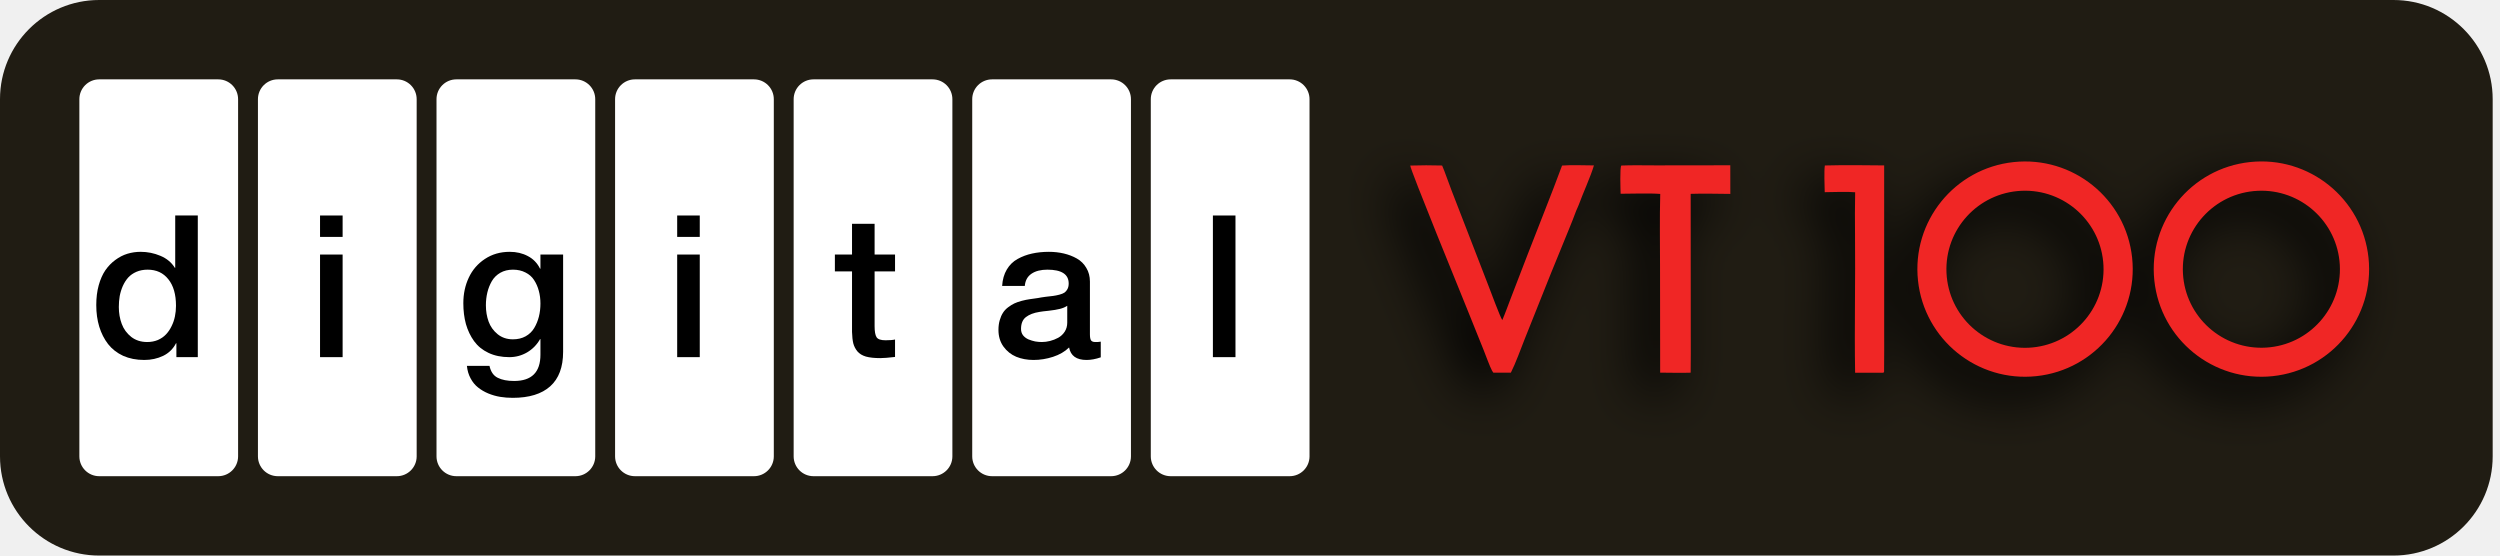
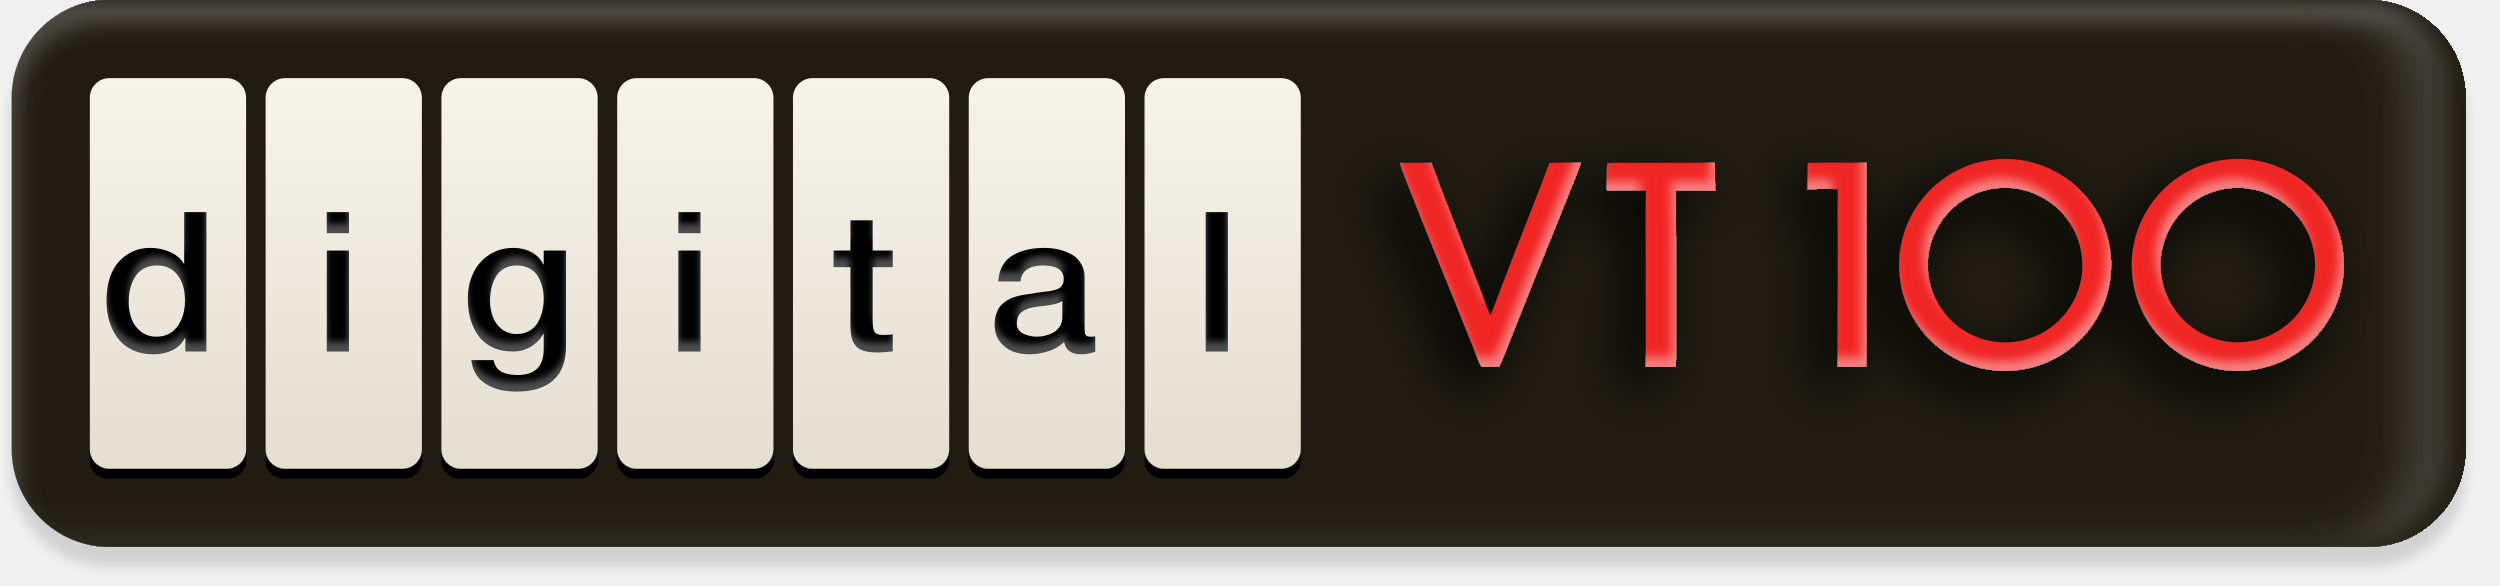
- <svg xmlns="http://www.w3.org/2000/svg" width="126" height="28" viewBox="0 0 126 28" fill="none">
-   <rect width="125.631" height="28" rx="5" fill="#201C13" />
-   <rect x="4" y="4" width="8" height="20" rx="1" fill="white" />
-   <path d="M9.969 10.861V18H8.89V17.302H8.87C8.724 17.585 8.507 17.797 8.221 17.936C7.934 18.073 7.617 18.142 7.269 18.142C6.871 18.142 6.517 18.072 6.204 17.932C5.895 17.788 5.643 17.591 5.447 17.341C5.252 17.087 5.104 16.796 5.003 16.467C4.902 16.135 4.852 15.772 4.852 15.378C4.852 15.013 4.892 14.681 4.974 14.382C5.058 14.079 5.171 13.825 5.311 13.62C5.454 13.415 5.621 13.242 5.813 13.102C6.006 12.959 6.207 12.855 6.419 12.79C6.634 12.725 6.857 12.692 7.088 12.692C7.436 12.692 7.768 12.759 8.084 12.893C8.403 13.026 8.646 13.228 8.812 13.498H8.831V10.861H9.969ZM5.989 15.471C5.989 15.78 6.038 16.065 6.136 16.325C6.233 16.586 6.393 16.804 6.614 16.98C6.836 17.152 7.104 17.238 7.42 17.238C7.615 17.238 7.794 17.204 7.957 17.136C8.12 17.064 8.257 16.97 8.367 16.852C8.478 16.735 8.571 16.599 8.646 16.442C8.724 16.286 8.781 16.122 8.816 15.949C8.852 15.777 8.87 15.598 8.87 15.412C8.87 14.839 8.742 14.393 8.484 14.074C8.23 13.752 7.882 13.591 7.439 13.591C7.231 13.591 7.044 13.627 6.878 13.698C6.712 13.77 6.574 13.866 6.463 13.986C6.355 14.107 6.264 14.25 6.189 14.416C6.118 14.579 6.066 14.748 6.033 14.924C6.004 15.096 5.989 15.279 5.989 15.471Z" fill="black" />
-   <rect x="13" y="4" width="8" height="20" rx="1" fill="white" />
-   <path d="M16.13 11.94V10.861H17.268V11.94H16.13ZM16.13 18V12.829H17.268V18H16.13Z" fill="black" />
-   <rect x="22" y="4" width="8" height="20" rx="1" fill="white" />
-   <path d="M28.381 12.829V17.731C28.381 18.503 28.164 19.082 27.731 19.47C27.299 19.857 26.669 20.051 25.842 20.051C25.624 20.051 25.414 20.035 25.212 20.002C25.01 19.969 24.81 19.912 24.611 19.831C24.416 19.75 24.244 19.649 24.094 19.528C23.944 19.411 23.819 19.258 23.718 19.069C23.617 18.884 23.555 18.674 23.532 18.439H24.67C24.735 18.736 24.873 18.936 25.085 19.04C25.297 19.148 25.572 19.201 25.91 19.201C26.796 19.201 27.238 18.76 27.238 17.878V17.092H27.219C27.059 17.375 26.841 17.598 26.564 17.761C26.291 17.92 25.993 18 25.671 18C25.274 18 24.924 17.928 24.621 17.785C24.318 17.642 24.076 17.445 23.894 17.194C23.711 16.94 23.575 16.654 23.483 16.335C23.395 16.013 23.352 15.661 23.352 15.28C23.352 14.812 23.443 14.383 23.625 13.996C23.807 13.605 24.078 13.291 24.436 13.054C24.797 12.813 25.215 12.692 25.69 12.692C26.032 12.692 26.337 12.764 26.604 12.907C26.874 13.047 27.079 13.259 27.219 13.542H27.238V12.829H28.381ZM25.852 17.102C26.096 17.102 26.309 17.051 26.491 16.95C26.677 16.846 26.822 16.706 26.926 16.53C27.03 16.355 27.108 16.164 27.16 15.959C27.212 15.751 27.238 15.531 27.238 15.3C27.238 15.069 27.211 14.854 27.155 14.655C27.103 14.457 27.023 14.276 26.916 14.113C26.812 13.95 26.667 13.824 26.481 13.732C26.299 13.638 26.089 13.591 25.852 13.591C25.611 13.591 25.399 13.643 25.217 13.747C25.035 13.851 24.891 13.993 24.787 14.172C24.686 14.348 24.611 14.538 24.562 14.743C24.514 14.945 24.489 15.16 24.489 15.388C24.489 15.684 24.535 15.957 24.626 16.208C24.717 16.459 24.869 16.67 25.08 16.843C25.292 17.015 25.549 17.102 25.852 17.102Z" fill="black" />
-   <rect x="31" y="4" width="8" height="20" rx="1" fill="white" />
-   <path d="M34.13 11.94V10.861H35.268V11.94H34.13ZM34.13 18V12.829H35.268V18H34.13Z" fill="black" />
-   <rect x="40" y="4" width="8" height="20" rx="1" fill="white" />
-   <path d="M42.078 13.679V12.829H42.942V11.281H44.08V12.829H45.11V13.679H44.08V16.442C44.08 16.706 44.113 16.89 44.178 16.994C44.243 17.098 44.394 17.15 44.632 17.15C44.843 17.15 45.003 17.137 45.11 17.111V17.99C44.778 18.029 44.531 18.049 44.368 18.049C44.072 18.049 43.829 18.023 43.641 17.971C43.455 17.915 43.312 17.828 43.211 17.707C43.113 17.587 43.045 17.453 43.006 17.307C42.97 17.157 42.949 16.965 42.942 16.73V13.679H42.078Z" fill="black" />
-   <rect x="49" y="4" width="8" height="20" rx="1" fill="white" />
-   <path d="M54.932 14.191V16.848C54.932 16.991 54.95 17.092 54.985 17.15C55.024 17.209 55.096 17.238 55.2 17.238H55.322C55.348 17.238 55.4 17.232 55.478 17.219V18.01C55.221 18.098 54.982 18.142 54.761 18.142C54.253 18.142 53.96 17.932 53.882 17.512C53.67 17.72 53.4 17.878 53.071 17.985C52.746 18.09 52.419 18.142 52.09 18.142C51.771 18.142 51.48 18.088 51.216 17.98C50.955 17.87 50.741 17.697 50.571 17.463C50.405 17.229 50.322 16.95 50.322 16.628C50.322 16.449 50.343 16.286 50.386 16.14C50.428 15.993 50.482 15.87 50.547 15.769C50.612 15.664 50.698 15.572 50.806 15.49C50.913 15.409 51.017 15.344 51.118 15.295C51.222 15.246 51.348 15.202 51.494 15.163C51.644 15.124 51.777 15.096 51.895 15.08C52.012 15.06 52.15 15.041 52.31 15.021C52.42 14.999 52.552 14.977 52.705 14.958C52.861 14.938 52.987 14.924 53.081 14.914C53.179 14.901 53.283 14.88 53.394 14.851C53.504 14.821 53.589 14.787 53.648 14.748C53.709 14.706 53.76 14.647 53.799 14.572C53.841 14.494 53.862 14.4 53.862 14.289C53.862 13.824 53.504 13.591 52.788 13.591C52.456 13.591 52.189 13.659 51.987 13.796C51.785 13.933 51.673 14.138 51.65 14.411H50.508C50.527 14.092 50.605 13.817 50.742 13.586C50.879 13.355 51.06 13.177 51.284 13.054C51.512 12.927 51.755 12.836 52.012 12.78C52.272 12.722 52.555 12.692 52.861 12.692C53.125 12.692 53.376 12.72 53.613 12.775C53.851 12.831 54.071 12.915 54.273 13.029C54.474 13.143 54.634 13.301 54.751 13.503C54.871 13.701 54.932 13.931 54.932 14.191ZM53.789 16.262V15.412C53.685 15.48 53.561 15.533 53.418 15.568C53.278 15.604 53.092 15.635 52.861 15.661C52.63 15.684 52.472 15.704 52.388 15.72C52.101 15.765 51.875 15.852 51.709 15.979C51.543 16.105 51.46 16.306 51.46 16.579C51.46 16.703 51.494 16.81 51.562 16.901C51.634 16.989 51.725 17.058 51.836 17.106C51.95 17.152 52.062 17.186 52.173 17.209C52.287 17.229 52.399 17.238 52.51 17.238C52.643 17.238 52.78 17.22 52.92 17.185C53.063 17.149 53.202 17.095 53.335 17.023C53.468 16.949 53.578 16.846 53.662 16.716C53.747 16.582 53.789 16.431 53.789 16.262Z" fill="black" />
-   <rect x="58" y="4" width="8" height="20" rx="1" fill="white" />
-   <path d="M61.13 18V10.861H62.268V18H61.13Z" fill="black" />
-   <g filter="url(#filter0_d_4777_4)">
-     <path d="M113.397 8.168C116.381 7.848 119.058 10.01 119.373 12.993C119.688 15.977 117.521 18.649 114.536 18.959C111.558 19.269 108.892 17.109 108.578 14.132C108.264 11.156 110.42 8.487 113.397 8.168ZM114.212 17.519C116.385 17.388 118.044 15.527 117.926 13.354C117.808 11.181 115.956 9.511 113.782 9.617C111.589 9.723 109.901 11.593 110.021 13.784C110.14 15.975 112.02 17.651 114.212 17.519Z" fill="#F02625" />
-     <path d="M101.485 8.169C104.466 7.85 107.14 10.007 107.459 12.986C107.778 15.966 105.62 18.639 102.639 18.957C99.659 19.276 96.985 17.119 96.667 14.14C96.348 11.161 98.505 8.488 101.485 8.169ZM102.235 17.526C104.421 17.428 106.113 15.578 106.015 13.393C105.916 11.208 104.065 9.517 101.879 9.616C99.695 9.715 98.004 11.566 98.103 13.749C98.201 15.933 100.051 17.623 102.235 17.526Z" fill="#F02625" />
-     <path d="M78.728 8.344C79.158 8.308 79.885 8.334 80.334 8.337C80.178 8.879 79.779 9.743 79.568 10.326C79.553 10.38 79.466 10.55 79.44 10.621C79.33 10.922 79.212 11.219 79.09 11.516L78.157 13.801L76.855 17.062C76.645 17.588 76.393 18.3 76.147 18.784L75.263 18.781C75.239 18.748 75.217 18.714 75.197 18.679C75.1 18.509 74.862 17.86 74.78 17.655L73.961 15.62C73.695 14.959 71.043 8.473 71.078 8.344C71.613 8.327 72.148 8.326 72.683 8.342C72.826 8.666 73.018 9.245 73.166 9.618L75.019 14.403C75.138 14.705 75.59 15.938 75.715 16.133C75.859 15.806 76.013 15.367 76.146 15.025L77.008 12.786C77.573 11.317 78.186 9.816 78.728 8.344Z" fill="#F02625" />
-     <path d="M81.713 8.343C82.25 8.319 82.914 8.336 83.464 8.335L87.207 8.33C87.211 8.811 87.212 9.292 87.209 9.773C86.555 9.769 85.861 9.747 85.21 9.77L85.215 16.853C85.219 17.496 85.217 18.14 85.209 18.783C84.744 18.801 84.147 18.782 83.672 18.781L83.666 13.493C83.666 12.285 83.642 10.975 83.676 9.774C83.152 9.73 82.234 9.765 81.679 9.765C81.674 9.547 81.634 8.461 81.713 8.343Z" fill="#F02625" />
-     <path d="M91.973 8.34C92.919 8.315 94.013 8.325 94.962 8.337L94.963 16.577C94.963 17.161 94.968 18.119 94.958 18.733C94.945 18.755 94.934 18.772 94.926 18.786L93.498 18.785C93.458 16.46 93.518 14.119 93.493 11.793C93.486 11.098 93.485 10.384 93.5 9.69C93.123 9.653 92.369 9.682 91.966 9.686C91.959 9.413 91.928 8.584 91.973 8.34Z" fill="#F02625" />
+ <svg xmlns="http://www.w3.org/2000/svg" width="128" height="30" viewBox="0 0 128 30" fill="none">
+   <g filter="url(#filter0_d_7_296)">
+     <g filter="url(#filter1_iii_7_296)">
+       <path d="M121.231 0H5.6C2.839 0 0.6 2.239 0.6 5V23C0.6 25.761 2.839 28 5.6 28H121.231C123.992 28 126.231 25.761 126.231 23V5C126.231 2.239 123.992 0 121.231 0Z" fill="#201C13" />
+     </g>
+     <g filter="url(#filter2_d_7_296)">
+       <path d="M11.6 4H5.6C5.048 4 4.6 4.448 4.6 5V23C4.6 23.552 5.048 24 5.6 24H11.6C12.152 24 12.6 23.552 12.6 23V5C12.6 4.448 12.152 4 11.6 4Z" fill="url(#paint0_linear_7_296)" />
+     </g>
+     <g filter="url(#filter3_i_7_296)">
+       <path d="M10.569 10.861V18H9.49V17.302H9.47C9.324 17.585 9.107 17.797 8.821 17.936C8.534 18.073 8.217 18.142 7.869 18.142C7.471 18.142 7.117 18.072 6.804 17.932C6.495 17.788 6.243 17.591 6.047 17.341C5.852 17.087 5.704 16.796 5.603 16.467C5.502 16.135 5.452 15.772 5.452 15.378C5.452 15.013 5.492 14.681 5.574 14.382C5.658 14.079 5.771 13.825 5.911 13.62C6.054 13.415 6.221 13.242 6.413 13.102C6.606 12.959 6.807 12.855 7.019 12.79C7.234 12.725 7.457 12.692 7.688 12.692C8.036 12.692 8.368 12.759 8.684 12.893C9.003 13.026 9.245 13.228 9.412 13.498H9.431V10.861H10.569ZM6.589 15.471C6.589 15.78 6.638 16.065 6.736 16.325C6.833 16.586 6.993 16.804 7.214 16.98C7.436 17.152 7.704 17.238 8.02 17.238C8.215 17.238 8.394 17.204 8.557 17.136C8.72 17.064 8.856 16.97 8.967 16.852C9.078 16.735 9.171 16.599 9.245 16.442C9.324 16.286 9.381 16.122 9.416 15.949C9.452 15.777 9.47 15.598 9.47 15.412C9.47 14.839 9.342 14.393 9.084 14.074C8.83 13.752 8.482 13.591 8.039 13.591C7.831 13.591 7.644 13.627 7.478 13.698C7.312 13.77 7.174 13.866 7.063 13.986C6.955 14.107 6.864 14.25 6.789 14.416C6.718 14.579 6.666 14.748 6.633 14.924C6.604 15.096 6.589 15.279 6.589 15.471Z" fill="black" />
+     </g>
+     <g filter="url(#filter4_d_7_296)">
+       <path d="M20.6 4H14.6C14.048 4 13.6 4.448 13.6 5V23C13.6 23.552 14.048 24 14.6 24H20.6C21.152 24 21.6 23.552 21.6 23V5C21.6 4.448 21.152 4 20.6 4Z" fill="url(#paint1_linear_7_296)" />
+     </g>
+     <g filter="url(#filter5_i_7_296)">
+       <path d="M16.73 11.94V10.861H17.868V11.94H16.73ZM16.73 18V12.829H17.868V18H16.73Z" fill="black" />
+     </g>
+     <g filter="url(#filter6_d_7_296)">
+       <path d="M29.6 4H23.6C23.048 4 22.6 4.448 22.6 5V23C22.6 23.552 23.048 24 23.6 24H29.6C30.152 24 30.6 23.552 30.6 23V5C30.6 4.448 30.152 4 29.6 4Z" fill="url(#paint2_linear_7_296)" />
+     </g>
+     <g filter="url(#filter7_i_7_296)">
+       <path d="M28.981 12.829V17.731C28.981 18.503 28.764 19.082 28.331 19.47C27.898 19.857 27.268 20.051 26.442 20.051C26.224 20.051 26.014 20.035 25.812 20.002C25.61 19.969 25.41 19.912 25.211 19.831C25.016 19.75 24.843 19.649 24.694 19.528C24.544 19.411 24.419 19.258 24.318 19.069C24.217 18.884 24.155 18.674 24.132 18.439H25.27C25.335 18.736 25.473 18.936 25.685 19.04C25.896 19.148 26.172 19.201 26.51 19.201C27.395 19.201 27.838 18.76 27.838 17.878V17.092H27.819C27.659 17.375 27.441 17.598 27.164 17.761C26.891 17.92 26.593 18 26.271 18C25.874 18 25.524 17.928 25.221 17.785C24.918 17.642 24.676 17.445 24.494 17.194C24.311 16.94 24.174 16.654 24.083 16.335C23.995 16.013 23.951 15.661 23.951 15.28C23.951 14.812 24.043 14.383 24.225 13.996C24.407 13.605 24.677 13.291 25.035 13.054C25.397 12.813 25.815 12.692 26.29 12.692C26.632 12.692 26.936 12.764 27.203 12.907C27.474 13.047 27.679 13.259 27.819 13.542H27.838V12.829H28.981ZM26.451 17.102C26.696 17.102 26.909 17.051 27.091 16.95C27.277 16.846 27.422 16.706 27.526 16.53C27.63 16.355 27.708 16.164 27.76 15.959C27.812 15.751 27.838 15.531 27.838 15.3C27.838 15.069 27.811 14.854 27.755 14.655C27.703 14.457 27.623 14.276 27.516 14.113C27.412 13.95 27.267 13.824 27.081 13.732C26.899 13.638 26.689 13.591 26.451 13.591C26.211 13.591 25.999 13.643 25.817 13.747C25.634 13.851 25.491 13.993 25.387 14.172C25.286 14.348 25.211 14.538 25.162 14.743C25.114 14.945 25.089 15.16 25.089 15.388C25.089 15.684 25.135 15.957 25.226 16.208C25.317 16.459 25.468 16.67 25.68 16.843C25.892 17.015 26.149 17.102 26.451 17.102Z" fill="black" />
+     </g>
+     <g filter="url(#filter8_d_7_296)">
+       <path d="M38.6 4H32.6C32.048 4 31.6 4.448 31.6 5V23C31.6 23.552 32.048 24 32.6 24H38.6C39.152 24 39.6 23.552 39.6 23V5C39.6 4.448 39.152 4 38.6 4Z" fill="url(#paint3_linear_7_296)" />
+     </g>
+     <g filter="url(#filter9_i_7_296)">
+       <path d="M34.73 11.94V10.861H35.868V11.94H34.73ZM34.73 18V12.829H35.868V18H34.73Z" fill="black" />
+     </g>
+     <g filter="url(#filter10_d_7_296)">
+       <path d="M47.6 4H41.6C41.048 4 40.6 4.448 40.6 5V23C40.6 23.552 41.048 24 41.6 24H47.6C48.152 24 48.6 23.552 48.6 23V5C48.6 4.448 48.152 4 47.6 4Z" fill="url(#paint4_linear_7_296)" />
+     </g>
+     <g filter="url(#filter11_i_7_296)">
+       <path d="M42.678 13.679V12.829H43.542V11.281H44.68V12.829H45.71V13.679H44.68V16.442C44.68 16.706 44.713 16.89 44.778 16.994C44.843 17.098 44.994 17.15 45.232 17.15C45.443 17.15 45.603 17.137 45.71 17.111V17.99C45.378 18.029 45.131 18.049 44.968 18.049C44.672 18.049 44.429 18.023 44.241 17.971C44.055 17.915 43.912 17.828 43.811 17.707C43.713 17.587 43.645 17.453 43.606 17.307C43.57 17.157 43.549 16.965 43.542 16.73V13.679H42.678Z" fill="black" />
+     </g>
+     <g filter="url(#filter12_d_7_296)">
+       <path d="M56.6 4H50.6C50.048 4 49.6 4.448 49.6 5V23C49.6 23.552 50.048 24 50.6 24H56.6C57.152 24 57.6 23.552 57.6 23V5C57.6 4.448 57.152 4 56.6 4Z" fill="url(#paint5_linear_7_296)" />
+     </g>
+     <g filter="url(#filter13_i_7_296)">
+       <path d="M55.532 14.191V16.848C55.532 16.991 55.549 17.092 55.585 17.15C55.624 17.209 55.696 17.238 55.8 17.238H55.922C55.948 17.238 56 17.232 56.078 17.219V18.01C55.821 18.098 55.582 18.142 55.361 18.142C54.853 18.142 54.56 17.932 54.482 17.512C54.27 17.72 54 17.878 53.671 17.985C53.346 18.09 53.019 18.142 52.69 18.142C52.371 18.142 52.079 18.088 51.816 17.98C51.555 17.87 51.34 17.697 51.171 17.463C51.005 17.229 50.922 16.95 50.922 16.628C50.922 16.449 50.943 16.286 50.986 16.14C51.028 15.993 51.082 15.87 51.147 15.769C51.212 15.664 51.298 15.572 51.406 15.49C51.513 15.409 51.617 15.344 51.718 15.295C51.822 15.246 51.948 15.202 52.094 15.163C52.244 15.124 52.377 15.096 52.494 15.08C52.612 15.06 52.75 15.041 52.91 15.021C53.02 14.999 53.152 14.977 53.305 14.958C53.461 14.938 53.587 14.924 53.681 14.914C53.779 14.901 53.883 14.88 53.993 14.851C54.104 14.821 54.189 14.787 54.247 14.748C54.309 14.706 54.36 14.647 54.399 14.572C54.441 14.494 54.462 14.4 54.462 14.289C54.462 13.824 54.104 13.591 53.388 13.591C53.056 13.591 52.789 13.659 52.587 13.796C52.385 13.933 52.273 14.138 52.25 14.411H51.108C51.127 14.092 51.205 13.817 51.342 13.586C51.479 13.355 51.66 13.177 51.884 13.054C52.112 12.927 52.355 12.836 52.612 12.78C52.872 12.722 53.155 12.692 53.461 12.692C53.725 12.692 53.976 12.72 54.213 12.775C54.451 12.831 54.67 12.915 54.872 13.029C55.074 13.143 55.234 13.301 55.351 13.503C55.471 13.701 55.532 13.931 55.532 14.191ZM54.389 16.262V15.412C54.285 15.48 54.161 15.533 54.018 15.568C53.878 15.604 53.692 15.635 53.461 15.661C53.23 15.684 53.072 15.704 52.988 15.72C52.701 15.765 52.475 15.852 52.309 15.979C52.143 16.105 52.06 16.306 52.06 16.579C52.06 16.703 52.094 16.81 52.162 16.901C52.234 16.989 52.325 17.058 52.436 17.106C52.55 17.152 52.662 17.186 52.773 17.209C52.887 17.229 52.999 17.238 53.11 17.238C53.243 17.238 53.38 17.22 53.52 17.185C53.663 17.149 53.801 17.095 53.935 17.023C54.068 16.949 54.177 16.846 54.262 16.716C54.347 16.582 54.389 16.431 54.389 16.262Z" fill="black" />
+     </g>
+     <g filter="url(#filter14_d_7_296)">
+       <path d="M65.6 4H59.6C59.048 4 58.6 4.448 58.6 5V23C58.6 23.552 59.048 24 59.6 24H65.6C66.152 24 66.6 23.552 66.6 23V5C66.6 4.448 66.152 4 65.6 4Z" fill="url(#paint6_linear_7_296)" />
+     </g>
+     <g filter="url(#filter15_i_7_296)">
+       <path d="M61.73 18V10.861H62.868V18H61.73Z" fill="black" />
+     </g>
+     <g filter="url(#filter16_d_7_296)">
+       <g filter="url(#filter17_i_7_296)">
+         <path d="M113.997 8.168C116.981 7.848 119.658 10.01 119.973 12.993C120.288 15.977 118.121 18.649 115.136 18.959C112.158 19.269 109.492 17.109 109.178 14.132C108.864 11.156 111.02 8.487 113.997 8.168ZM114.812 17.519C116.985 17.388 118.644 15.527 118.526 13.354C118.408 11.181 116.556 9.511 114.382 9.617C112.189 9.723 110.501 11.593 110.621 13.784C110.74 15.975 112.62 17.651 114.812 17.519Z" fill="#F02625" />
+       </g>
+       <g filter="url(#filter18_i_7_296)">
+         <path d="M102.085 8.169C105.066 7.85 107.74 10.007 108.059 12.986C108.378 15.966 106.22 18.639 103.239 18.957C100.259 19.276 97.585 17.119 97.267 14.14C96.948 11.161 99.105 8.488 102.085 8.169ZM102.835 17.526C105.021 17.428 106.713 15.578 106.615 13.393C106.516 11.208 104.665 9.517 102.479 9.616C100.295 9.715 98.604 11.566 98.703 13.749C98.801 15.933 100.651 17.623 102.835 17.526Z" fill="#F02625" />
+       </g>
+       <g filter="url(#filter19_i_7_296)">
+         <path d="M79.328 8.344C79.758 8.308 80.485 8.334 80.934 8.337C80.778 8.879 80.379 9.743 80.168 10.326C80.153 10.38 80.066 10.55 80.04 10.621C79.93 10.922 79.812 11.219 79.689 11.516L78.757 13.801L77.455 17.062C77.245 17.588 76.993 18.3 76.747 18.784L75.863 18.781C75.839 18.748 75.817 18.714 75.797 18.679C75.7 18.509 75.462 17.86 75.38 17.655L74.561 15.62C74.295 14.959 71.643 8.473 71.678 8.344C72.213 8.327 72.748 8.326 73.283 8.342C73.426 8.666 73.618 9.245 73.766 9.618L75.619 14.403C75.738 14.705 76.19 15.938 76.315 16.133C76.459 15.806 76.613 15.367 76.746 15.025L77.608 12.786C78.172 11.317 78.786 9.816 79.328 8.344Z" fill="#F02625" />
+       </g>
+       <g filter="url(#filter20_i_7_296)">
+         <path d="M82.313 8.343C82.85 8.319 83.514 8.336 84.064 8.335L87.807 8.33C87.811 8.811 87.812 9.292 87.809 9.773C87.154 9.769 86.461 9.747 85.81 9.77L85.815 16.853C85.819 17.496 85.817 18.14 85.809 18.783C85.344 18.801 84.747 18.782 84.272 18.781L84.266 13.493C84.266 12.285 84.242 10.975 84.276 9.774C83.752 9.73 82.835 9.765 82.279 9.765C82.274 9.547 82.234 8.461 82.313 8.343Z" fill="#F02625" />
+       </g>
+       <g filter="url(#filter21_i_7_296)">
+         <path d="M92.573 8.34C93.519 8.315 94.613 8.325 95.562 8.337L95.564 16.577C95.564 17.161 95.567 18.119 95.558 18.733C95.545 18.755 95.534 18.772 95.526 18.786L94.098 18.785C94.058 16.46 94.118 14.119 94.093 11.793C94.086 11.098 94.085 10.384 94.1 9.69C93.723 9.653 92.969 9.682 92.566 9.686C92.559 9.413 92.528 8.584 92.573 8.34Z" fill="#F02625" />
+       </g>
+     </g>
  </g>
  <defs>
-     <filter id="filter0_d_4777_4" x="65.4" y="5.4" width="59.831" height="19.2" filterUnits="userSpaceOnUse" color-interpolation-filters="sRGB">
+     <filter id="filter0_d_7_296" x="-2.44379e-05" y="0" width="127.7" height="30.643" filterUnits="userSpaceOnUse" color-interpolation-filters="sRGB">
+       <feFlood flood-opacity="0" result="BackgroundImageFix" />
+       <feColorMatrix in="SourceAlpha" type="matrix" values="0 0 0 0 0 0 0 0 0 0 0 0 0 0 0 0 0 0 127 0" result="hardAlpha" />
+       <feOffset dy="1" />
+       <feGaussianBlur stdDeviation="0.3" />
+       <feComposite in2="hardAlpha" operator="out" />
+       <feColorMatrix type="matrix" values="0 0 0 0 0 0 0 0 0 0 0 0 0 0 0 0 0 0 0.13 0" />
+       <feBlend mode="normal" in2="BackgroundImageFix" result="effect1_dropShadow_7_296" />
+       <feBlend mode="normal" in="SourceGraphic" in2="effect1_dropShadow_7_296" result="shape" />
+     </filter>
+     <filter id="filter1_iii_7_296" x="-1.8" y="0" width="128.031" height="29" filterUnits="userSpaceOnUse" color-interpolation-filters="sRGB">
+       <feFlood flood-opacity="0" result="BackgroundImageFix" />
+       <feBlend mode="normal" in="SourceGraphic" in2="BackgroundImageFix" result="shape" />
+       <feColorMatrix in="SourceAlpha" type="matrix" values="0 0 0 0 0 0 0 0 0 0 0 0 0 0 0 0 0 0 127 0" result="hardAlpha" />
+       <feOffset dy="1" />
+       <feGaussianBlur stdDeviation="0.6" />
+       <feComposite in2="hardAlpha" operator="arithmetic" k2="-1" k3="1" />
+       <feColorMatrix type="matrix" values="0 0 0 0 0.974 0 0 0 0 0.974 0 0 0 0 0.974 0 0 0 0.22 0" />
+       <feBlend mode="normal" in2="shape" result="effect1_innerShadow_7_296" />
+       <feColorMatrix in="SourceAlpha" type="matrix" values="0 0 0 0 0 0 0 0 0 0 0 0 0 0 0 0 0 0 127 0" result="hardAlpha" />
+       <feOffset dx="-3" />
+       <feGaussianBlur stdDeviation="1.2" />
+       <feComposite in2="hardAlpha" operator="arithmetic" k2="-1" k3="1" />
+       <feColorMatrix type="matrix" values="0 0 0 0 0.974 0 0 0 0 0.974 0 0 0 0 0.974 0 0 0 0.17 0" />
+       <feBlend mode="normal" in2="effect1_innerShadow_7_296" result="effect2_innerShadow_7_296" />
+       <feColorMatrix in="SourceAlpha" type="matrix" values="0 0 0 0 0 0 0 0 0 0 0 0 0 0 0 0 0 0 127 0" result="hardAlpha" />
+       <feOffset dx="-1" />
+       <feGaussianBlur stdDeviation="0.6" />
+       <feComposite in2="hardAlpha" operator="arithmetic" k2="-1" k3="1" />
+       <feColorMatrix type="matrix" values="0 0 0 0 0.125 0 0 0 0 0.11 0 0 0 0 0.075 0 0 0 1 0" />
+       <feBlend mode="normal" in2="effect2_innerShadow_7_296" result="effect3_innerShadow_7_296" />
+     </filter>
+     <filter id="filter2_d_7_296" x="4.6" y="4" width="8" height="20.5" filterUnits="userSpaceOnUse" color-interpolation-filters="sRGB">
+       <feFlood flood-opacity="0" result="BackgroundImageFix" />
+       <feColorMatrix in="SourceAlpha" type="matrix" values="0 0 0 0 0 0 0 0 0 0 0 0 0 0 0 0 0 0 127 0" result="hardAlpha" />
+       <feOffset dy="0.5" />
+       <feComposite in2="hardAlpha" operator="out" />
+       <feColorMatrix type="matrix" values="0 0 0 0 0 0 0 0 0 0 0 0 0 0 0 0 0 0 1 0" />
+       <feBlend mode="normal" in2="BackgroundImageFix" result="effect1_dropShadow_7_296" />
+       <feBlend mode="normal" in="SourceGraphic" in2="effect1_dropShadow_7_296" result="shape" />
+     </filter>
+     <filter id="filter3_i_7_296" x="5.452" y="10.561" width="5.117" height="7.58" filterUnits="userSpaceOnUse" color-interpolation-filters="sRGB">
+       <feFlood flood-opacity="0" result="BackgroundImageFix" />
+       <feBlend mode="normal" in="SourceGraphic" in2="BackgroundImageFix" result="shape" />
+       <feColorMatrix in="SourceAlpha" type="matrix" values="0 0 0 0 0 0 0 0 0 0 0 0 0 0 0 0 0 0 127 0" result="hardAlpha" />
+       <feOffset dy="-0.5" />
+       <feGaussianBlur stdDeviation="0.15" />
+       <feComposite in2="hardAlpha" operator="arithmetic" k2="-1" k3="1" />
+       <feColorMatrix type="matrix" values="0 0 0 0 1 0 0 0 0 1 0 0 0 0 1 0 0 0 0.3 0" />
+       <feBlend mode="normal" in2="shape" result="effect1_innerShadow_7_296" />
+     </filter>
+     <filter id="filter4_d_7_296" x="13.6" y="4" width="8" height="20.5" filterUnits="userSpaceOnUse" color-interpolation-filters="sRGB">
+       <feFlood flood-opacity="0" result="BackgroundImageFix" />
+       <feColorMatrix in="SourceAlpha" type="matrix" values="0 0 0 0 0 0 0 0 0 0 0 0 0 0 0 0 0 0 127 0" result="hardAlpha" />
+       <feOffset dy="0.5" />
+       <feComposite in2="hardAlpha" operator="out" />
+       <feColorMatrix type="matrix" values="0 0 0 0 0 0 0 0 0 0 0 0 0 0 0 0 0 0 1 0" />
+       <feBlend mode="normal" in2="BackgroundImageFix" result="effect1_dropShadow_7_296" />
+       <feBlend mode="normal" in="SourceGraphic" in2="effect1_dropShadow_7_296" result="shape" />
+     </filter>
+     <filter id="filter5_i_7_296" x="16.73" y="10.561" width="1.138" height="7.439" filterUnits="userSpaceOnUse" color-interpolation-filters="sRGB">
+       <feFlood flood-opacity="0" result="BackgroundImageFix" />
+       <feBlend mode="normal" in="SourceGraphic" in2="BackgroundImageFix" result="shape" />
+       <feColorMatrix in="SourceAlpha" type="matrix" values="0 0 0 0 0 0 0 0 0 0 0 0 0 0 0 0 0 0 127 0" result="hardAlpha" />
+       <feOffset dy="-0.5" />
+       <feGaussianBlur stdDeviation="0.15" />
+       <feComposite in2="hardAlpha" operator="arithmetic" k2="-1" k3="1" />
+       <feColorMatrix type="matrix" values="0 0 0 0 1 0 0 0 0 1 0 0 0 0 1 0 0 0 0.3 0" />
+       <feBlend mode="normal" in2="shape" result="effect1_innerShadow_7_296" />
+     </filter>
+     <filter id="filter6_d_7_296" x="22.6" y="4" width="8" height="20.5" filterUnits="userSpaceOnUse" color-interpolation-filters="sRGB">
+       <feFlood flood-opacity="0" result="BackgroundImageFix" />
+       <feColorMatrix in="SourceAlpha" type="matrix" values="0 0 0 0 0 0 0 0 0 0 0 0 0 0 0 0 0 0 127 0" result="hardAlpha" />
+       <feOffset dy="0.5" />
+       <feComposite in2="hardAlpha" operator="out" />
+       <feColorMatrix type="matrix" values="0 0 0 0 0 0 0 0 0 0 0 0 0 0 0 0 0 0 1 0" />
+       <feBlend mode="normal" in2="BackgroundImageFix" result="effect1_dropShadow_7_296" />
+       <feBlend mode="normal" in="SourceGraphic" in2="effect1_dropShadow_7_296" result="shape" />
+     </filter>
+     <filter id="filter7_i_7_296" x="23.951" y="12.392" width="5.029" height="7.658" filterUnits="userSpaceOnUse" color-interpolation-filters="sRGB">
+       <feFlood flood-opacity="0" result="BackgroundImageFix" />
+       <feBlend mode="normal" in="SourceGraphic" in2="BackgroundImageFix" result="shape" />
+       <feColorMatrix in="SourceAlpha" type="matrix" values="0 0 0 0 0 0 0 0 0 0 0 0 0 0 0 0 0 0 127 0" result="hardAlpha" />
+       <feOffset dy="-0.5" />
+       <feGaussianBlur stdDeviation="0.15" />
+       <feComposite in2="hardAlpha" operator="arithmetic" k2="-1" k3="1" />
+       <feColorMatrix type="matrix" values="0 0 0 0 1 0 0 0 0 1 0 0 0 0 1 0 0 0 0.3 0" />
+       <feBlend mode="normal" in2="shape" result="effect1_innerShadow_7_296" />
+     </filter>
+     <filter id="filter8_d_7_296" x="31.6" y="4" width="8" height="20.5" filterUnits="userSpaceOnUse" color-interpolation-filters="sRGB">
+       <feFlood flood-opacity="0" result="BackgroundImageFix" />
+       <feColorMatrix in="SourceAlpha" type="matrix" values="0 0 0 0 0 0 0 0 0 0 0 0 0 0 0 0 0 0 127 0" result="hardAlpha" />
+       <feOffset dy="0.5" />
+       <feComposite in2="hardAlpha" operator="out" />
+       <feColorMatrix type="matrix" values="0 0 0 0 0 0 0 0 0 0 0 0 0 0 0 0 0 0 1 0" />
+       <feBlend mode="normal" in2="BackgroundImageFix" result="effect1_dropShadow_7_296" />
+       <feBlend mode="normal" in="SourceGraphic" in2="effect1_dropShadow_7_296" result="shape" />
+     </filter>
+     <filter id="filter9_i_7_296" x="34.73" y="10.561" width="1.138" height="7.439" filterUnits="userSpaceOnUse" color-interpolation-filters="sRGB">
+       <feFlood flood-opacity="0" result="BackgroundImageFix" />
+       <feBlend mode="normal" in="SourceGraphic" in2="BackgroundImageFix" result="shape" />
+       <feColorMatrix in="SourceAlpha" type="matrix" values="0 0 0 0 0 0 0 0 0 0 0 0 0 0 0 0 0 0 127 0" result="hardAlpha" />
+       <feOffset dy="-0.5" />
+       <feGaussianBlur stdDeviation="0.15" />
+       <feComposite in2="hardAlpha" operator="arithmetic" k2="-1" k3="1" />
+       <feColorMatrix type="matrix" values="0 0 0 0 1 0 0 0 0 1 0 0 0 0 1 0 0 0 0.3 0" />
+       <feBlend mode="normal" in2="shape" result="effect1_innerShadow_7_296" />
+     </filter>
+     <filter id="filter10_d_7_296" x="40.6" y="4" width="8" height="20.5" filterUnits="userSpaceOnUse" color-interpolation-filters="sRGB">
+       <feFlood flood-opacity="0" result="BackgroundImageFix" />
+       <feColorMatrix in="SourceAlpha" type="matrix" values="0 0 0 0 0 0 0 0 0 0 0 0 0 0 0 0 0 0 127 0" result="hardAlpha" />
+       <feOffset dy="0.5" />
+       <feComposite in2="hardAlpha" operator="out" />
+       <feColorMatrix type="matrix" values="0 0 0 0 0 0 0 0 0 0 0 0 0 0 0 0 0 0 1 0" />
+       <feBlend mode="normal" in2="BackgroundImageFix" result="effect1_dropShadow_7_296" />
+       <feBlend mode="normal" in="SourceGraphic" in2="effect1_dropShadow_7_296" result="shape" />
+     </filter>
+     <filter id="filter11_i_7_296" x="42.678" y="10.981" width="3.032" height="7.068" filterUnits="userSpaceOnUse" color-interpolation-filters="sRGB">
+       <feFlood flood-opacity="0" result="BackgroundImageFix" />
+       <feBlend mode="normal" in="SourceGraphic" in2="BackgroundImageFix" result="shape" />
+       <feColorMatrix in="SourceAlpha" type="matrix" values="0 0 0 0 0 0 0 0 0 0 0 0 0 0 0 0 0 0 127 0" result="hardAlpha" />
+       <feOffset dy="-0.5" />
+       <feGaussianBlur stdDeviation="0.15" />
+       <feComposite in2="hardAlpha" operator="arithmetic" k2="-1" k3="1" />
+       <feColorMatrix type="matrix" values="0 0 0 0 1 0 0 0 0 1 0 0 0 0 1 0 0 0 0.3 0" />
+       <feBlend mode="normal" in2="shape" result="effect1_innerShadow_7_296" />
+     </filter>
+     <filter id="filter12_d_7_296" x="49.6" y="4" width="8" height="20.5" filterUnits="userSpaceOnUse" color-interpolation-filters="sRGB">
+       <feFlood flood-opacity="0" result="BackgroundImageFix" />
+       <feColorMatrix in="SourceAlpha" type="matrix" values="0 0 0 0 0 0 0 0 0 0 0 0 0 0 0 0 0 0 127 0" result="hardAlpha" />
+       <feOffset dy="0.5" />
+       <feComposite in2="hardAlpha" operator="out" />
+       <feColorMatrix type="matrix" values="0 0 0 0 0 0 0 0 0 0 0 0 0 0 0 0 0 0 1 0" />
+       <feBlend mode="normal" in2="BackgroundImageFix" result="effect1_dropShadow_7_296" />
+       <feBlend mode="normal" in="SourceGraphic" in2="effect1_dropShadow_7_296" result="shape" />
+     </filter>
+     <filter id="filter13_i_7_296" x="50.922" y="12.392" width="5.156" height="5.749" filterUnits="userSpaceOnUse" color-interpolation-filters="sRGB">
+       <feFlood flood-opacity="0" result="BackgroundImageFix" />
+       <feBlend mode="normal" in="SourceGraphic" in2="BackgroundImageFix" result="shape" />
+       <feColorMatrix in="SourceAlpha" type="matrix" values="0 0 0 0 0 0 0 0 0 0 0 0 0 0 0 0 0 0 127 0" result="hardAlpha" />
+       <feOffset dy="-0.5" />
+       <feGaussianBlur stdDeviation="0.15" />
+       <feComposite in2="hardAlpha" operator="arithmetic" k2="-1" k3="1" />
+       <feColorMatrix type="matrix" values="0 0 0 0 1 0 0 0 0 1 0 0 0 0 1 0 0 0 0.3 0" />
+       <feBlend mode="normal" in2="shape" result="effect1_innerShadow_7_296" />
+     </filter>
+     <filter id="filter14_d_7_296" x="58.6" y="4" width="8" height="20.5" filterUnits="userSpaceOnUse" color-interpolation-filters="sRGB">
+       <feFlood flood-opacity="0" result="BackgroundImageFix" />
+       <feColorMatrix in="SourceAlpha" type="matrix" values="0 0 0 0 0 0 0 0 0 0 0 0 0 0 0 0 0 0 127 0" result="hardAlpha" />
+       <feOffset dy="0.5" />
+       <feComposite in2="hardAlpha" operator="out" />
+       <feColorMatrix type="matrix" values="0 0 0 0 0 0 0 0 0 0 0 0 0 0 0 0 0 0 1 0" />
+       <feBlend mode="normal" in2="BackgroundImageFix" result="effect1_dropShadow_7_296" />
+       <feBlend mode="normal" in="SourceGraphic" in2="effect1_dropShadow_7_296" result="shape" />
+     </filter>
+     <filter id="filter15_i_7_296" x="61.73" y="10.561" width="1.138" height="7.439" filterUnits="userSpaceOnUse" color-interpolation-filters="sRGB">
+       <feFlood flood-opacity="0" result="BackgroundImageFix" />
+       <feBlend mode="normal" in="SourceGraphic" in2="BackgroundImageFix" result="shape" />
+       <feColorMatrix in="SourceAlpha" type="matrix" values="0 0 0 0 0 0 0 0 0 0 0 0 0 0 0 0 0 0 127 0" result="hardAlpha" />
+       <feOffset dy="-0.5" />
+       <feGaussianBlur stdDeviation="0.15" />
+       <feComposite in2="hardAlpha" operator="arithmetic" k2="-1" k3="1" />
+       <feColorMatrix type="matrix" values="0 0 0 0 1 0 0 0 0 1 0 0 0 0 1 0 0 0 0.3 0" />
+       <feBlend mode="normal" in2="shape" result="effect1_innerShadow_7_296" />
+     </filter>
+     <filter id="filter16_d_7_296" x="68.078" y="6.537" width="53.526" height="16.052" filterUnits="userSpaceOnUse" color-interpolation-filters="sRGB">
      <feFlood flood-opacity="0" result="BackgroundImageFix" />
      <feColorMatrix in="SourceAlpha" type="matrix" values="0 0 0 0 0 0 0 0 0 0 0 0 0 0 0 0 0 0 127 0" result="hardAlpha" />
      <feOffset dx="-1" dy="1" />
      <feGaussianBlur stdDeviation="1.3" />
      <feColorMatrix type="matrix" values="0 0 0 0 0 0 0 0 0 0 0 0 0 0 0 0 0 0 1 0" />
-       <feBlend mode="normal" in2="BackgroundImageFix" result="effect1_dropShadow_4777_4" />
-       <feBlend mode="normal" in="SourceGraphic" in2="effect1_dropShadow_4777_4" result="shape" />
-     </filter>
+       <feBlend mode="normal" in2="BackgroundImageFix" result="effect1_dropShadow_7_296" />
+       <feBlend mode="normal" in="SourceGraphic" in2="effect1_dropShadow_7_296" result="shape" />
+     </filter>
+     <filter id="filter17_i_7_296" x="108.898" y="7.637" width="11.106" height="11.352" filterUnits="userSpaceOnUse" color-interpolation-filters="sRGB">
+       <feFlood flood-opacity="0" result="BackgroundImageFix" />
+       <feBlend mode="normal" in="SourceGraphic" in2="BackgroundImageFix" result="shape" />
+       <feColorMatrix in="SourceAlpha" type="matrix" values="0 0 0 0 0 0 0 0 0 0 0 0 0 0 0 0 0 0 127 0" result="hardAlpha" />
+       <feOffset dx="-0.25" dy="-0.5" />
+       <feGaussianBlur stdDeviation="0.25" />
+       <feComposite in2="hardAlpha" operator="arithmetic" k2="-1" k3="1" />
+       <feColorMatrix type="matrix" values="0 0 0 0 1 0 0 0 0 1 0 0 0 0 1 0 0 0 0.41 0" />
+       <feBlend mode="normal" in2="shape" result="effect1_innerShadow_7_296" />
+     </filter>
+     <filter id="filter18_i_7_296" x="96.986" y="7.638" width="11.105" height="11.351" filterUnits="userSpaceOnUse" color-interpolation-filters="sRGB">
+       <feFlood flood-opacity="0" result="BackgroundImageFix" />
+       <feBlend mode="normal" in="SourceGraphic" in2="BackgroundImageFix" result="shape" />
+       <feColorMatrix in="SourceAlpha" type="matrix" values="0 0 0 0 0 0 0 0 0 0 0 0 0 0 0 0 0 0 127 0" result="hardAlpha" />
+       <feOffset dx="-0.25" dy="-0.5" />
+       <feGaussianBlur stdDeviation="0.25" />
+       <feComposite in2="hardAlpha" operator="arithmetic" k2="-1" k3="1" />
+       <feColorMatrix type="matrix" values="0 0 0 0 1 0 0 0 0 1 0 0 0 0 1 0 0 0 0.41 0" />
+       <feBlend mode="normal" in2="shape" result="effect1_innerShadow_7_296" />
+     </filter>
+     <filter id="filter19_i_7_296" x="71.428" y="7.825" width="9.506" height="10.959" filterUnits="userSpaceOnUse" color-interpolation-filters="sRGB">
+       <feFlood flood-opacity="0" result="BackgroundImageFix" />
+       <feBlend mode="normal" in="SourceGraphic" in2="BackgroundImageFix" result="shape" />
+       <feColorMatrix in="SourceAlpha" type="matrix" values="0 0 0 0 0 0 0 0 0 0 0 0 0 0 0 0 0 0 127 0" result="hardAlpha" />
+       <feOffset dx="-0.25" dy="-0.5" />
+       <feGaussianBlur stdDeviation="0.25" />
+       <feComposite in2="hardAlpha" operator="arithmetic" k2="-1" k3="1" />
+       <feColorMatrix type="matrix" values="0 0 0 0 1 0 0 0 0 1 0 0 0 0 1 0 0 0 0.41 0" />
+       <feBlend mode="normal" in2="shape" result="effect1_innerShadow_7_296" />
+     </filter>
+     <filter id="filter20_i_7_296" x="82.014" y="7.83" width="5.796" height="10.961" filterUnits="userSpaceOnUse" color-interpolation-filters="sRGB">
+       <feFlood flood-opacity="0" result="BackgroundImageFix" />
+       <feBlend mode="normal" in="SourceGraphic" in2="BackgroundImageFix" result="shape" />
+       <feColorMatrix in="SourceAlpha" type="matrix" values="0 0 0 0 0 0 0 0 0 0 0 0 0 0 0 0 0 0 127 0" result="hardAlpha" />
+       <feOffset dx="-0.25" dy="-0.5" />
+       <feGaussianBlur stdDeviation="0.25" />
+       <feComposite in2="hardAlpha" operator="arithmetic" k2="-1" k3="1" />
+       <feColorMatrix type="matrix" values="0 0 0 0 1 0 0 0 0 1 0 0 0 0 1 0 0 0 0.41 0" />
+       <feBlend mode="normal" in2="shape" result="effect1_innerShadow_7_296" />
+     </filter>
+     <filter id="filter21_i_7_296" x="92.299" y="7.824" width="3.265" height="10.962" filterUnits="userSpaceOnUse" color-interpolation-filters="sRGB">
+       <feFlood flood-opacity="0" result="BackgroundImageFix" />
+       <feBlend mode="normal" in="SourceGraphic" in2="BackgroundImageFix" result="shape" />
+       <feColorMatrix in="SourceAlpha" type="matrix" values="0 0 0 0 0 0 0 0 0 0 0 0 0 0 0 0 0 0 127 0" result="hardAlpha" />
+       <feOffset dx="-0.25" dy="-0.5" />
+       <feGaussianBlur stdDeviation="0.25" />
+       <feComposite in2="hardAlpha" operator="arithmetic" k2="-1" k3="1" />
+       <feColorMatrix type="matrix" values="0 0 0 0 1 0 0 0 0 1 0 0 0 0 1 0 0 0 0.41 0" />
+       <feBlend mode="normal" in2="shape" result="effect1_innerShadow_7_296" />
+     </filter>
+     <linearGradient id="paint0_linear_7_296" x1="8.6" y1="4" x2="8.6" y2="24" gradientUnits="userSpaceOnUse">
+       <stop stop-color="#F6F3EB" />
+       <stop offset="1" stop-color="#E3DECF" />
+     </linearGradient>
+     <linearGradient id="paint1_linear_7_296" x1="17.6" y1="4" x2="17.6" y2="24" gradientUnits="userSpaceOnUse">
+       <stop stop-color="#F6F3EB" />
+       <stop offset="1" stop-color="#E3DECF" />
+     </linearGradient>
+     <linearGradient id="paint2_linear_7_296" x1="26.6" y1="4" x2="26.6" y2="24" gradientUnits="userSpaceOnUse">
+       <stop stop-color="#F6F3EB" />
+       <stop offset="1" stop-color="#E3DECF" />
+     </linearGradient>
+     <linearGradient id="paint3_linear_7_296" x1="35.6" y1="4" x2="35.6" y2="24" gradientUnits="userSpaceOnUse">
+       <stop stop-color="#F6F3EB" />
+       <stop offset="1" stop-color="#E3DECF" />
+     </linearGradient>
+     <linearGradient id="paint4_linear_7_296" x1="44.6" y1="4" x2="44.6" y2="24" gradientUnits="userSpaceOnUse">
+       <stop stop-color="#F6F3EB" />
+       <stop offset="1" stop-color="#E3DECF" />
+     </linearGradient>
+     <linearGradient id="paint5_linear_7_296" x1="53.6" y1="4" x2="53.6" y2="24" gradientUnits="userSpaceOnUse">
+       <stop stop-color="#F6F3EB" />
+       <stop offset="1" stop-color="#E3DECF" />
+     </linearGradient>
+     <linearGradient id="paint6_linear_7_296" x1="62.6" y1="4" x2="62.6" y2="24" gradientUnits="userSpaceOnUse">
+       <stop stop-color="#F6F3EB" />
+       <stop offset="1" stop-color="#E3DECF" />
+     </linearGradient>
  </defs>
</svg>
